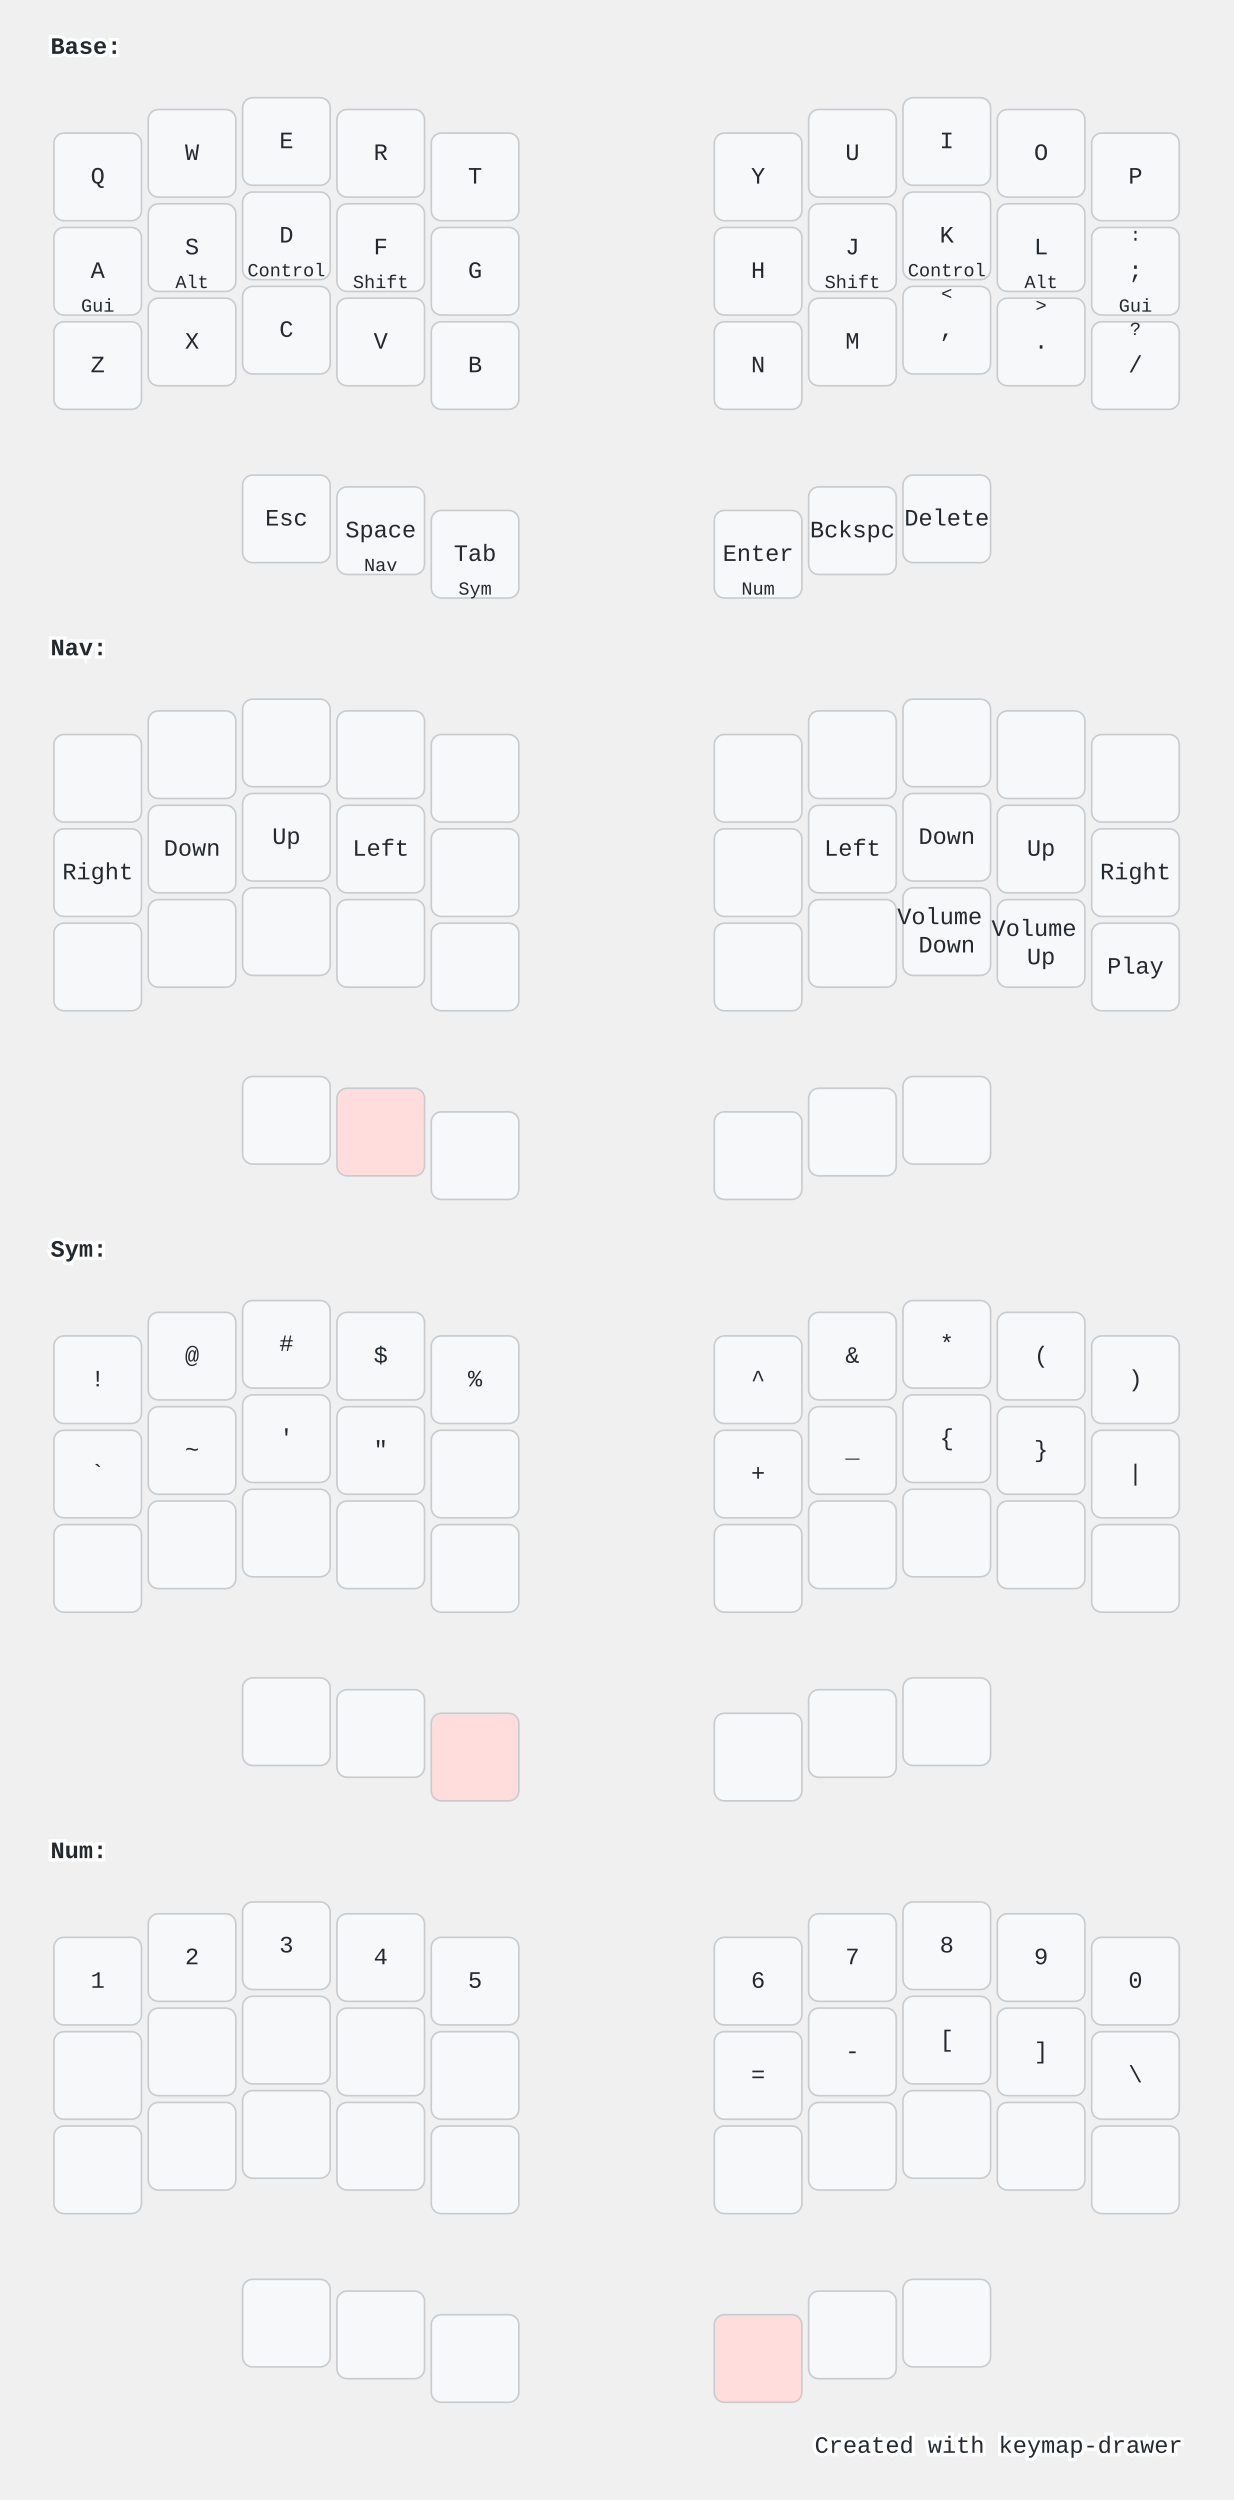
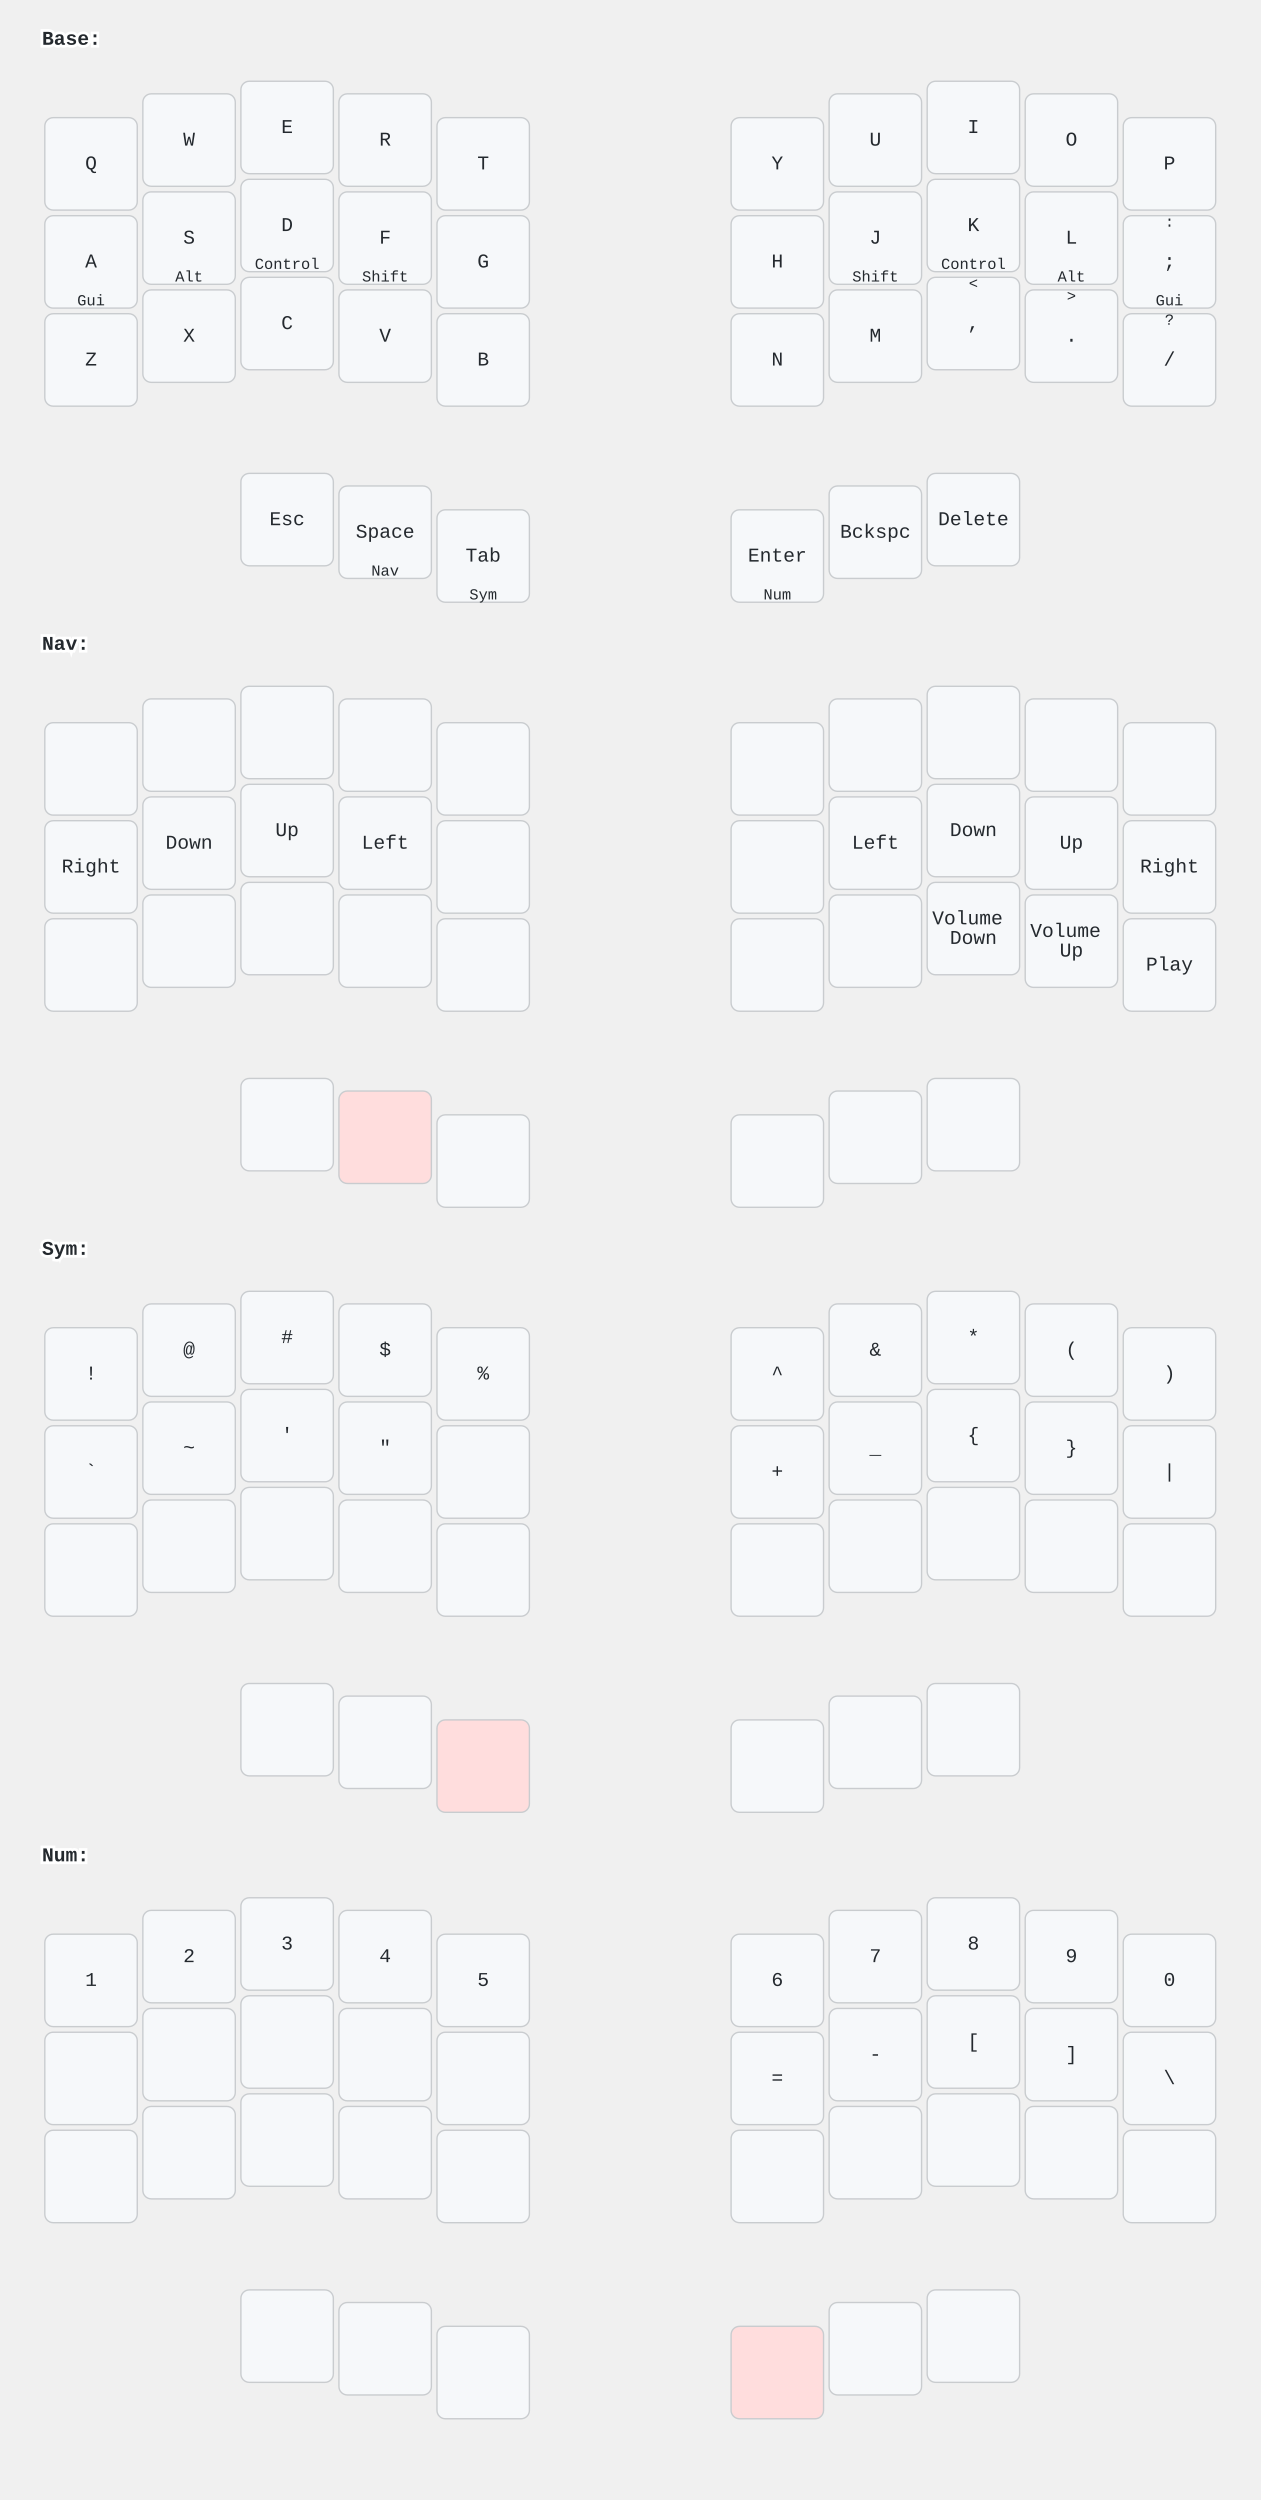
- <svg xmlns="http://www.w3.org/2000/svg" width="732" height="1484" viewBox="0 0 732 1484" class="keymap">
+ <svg xmlns="http://www.w3.org/2000/svg" width="900" height="1785" viewBox="0 0 900 1785" class="keymap">
  <style>/* inherit to force styles through use tags */
svg path {
    fill: inherit;
}

/* font and background color specifications */
svg.keymap {
    font-family: SFMono-Regular,Consolas,Liberation Mono,Menlo,monospace;
    font-size: 14px;
    font-kerning: normal;
    text-rendering: optimizeLegibility;
    fill: #24292e;
}

/* default key styling */
rect.key {
    fill: #f6f8fa;
}

rect.key, rect.combo {
    stroke: #c9cccf;
    stroke-width: 1;
}

/* default key side styling, only used is draw_key_sides is set */
rect.side {
    filter: brightness(90%);
}

/* color accent for combo boxes */
rect.combo, rect.combo-separate {
    fill: #cdf;
}

/* color accent for held keys */
rect.held, rect.combo.held {
    fill: #fdd;
}

/* color accent for ghost (optional) keys */
rect.ghost, rect.combo.ghost {
    stroke-dasharray: 4, 4;
    stroke-width: 2;
}

text {
    text-anchor: middle;
    dominant-baseline: middle;
}

/* styling for layer labels */
text.label {
    font-weight: bold;
    text-anchor: start;
    stroke: white;
    stroke-width: 4;
    paint-order: stroke;
}

/* styling for optional footer */
text.footer {
    text-anchor: end;
    dominant-baseline: auto;
    stroke: white;
    stroke-width: 4;
    paint-order: stroke;
}

/* styling for combo tap, and key hold/shifted label text */
text.combo, text.hold, text.shifted {
    font-size: 11px;
}

text.hold {
    text-anchor: middle;
    dominant-baseline: auto;
}

text.shifted {
    text-anchor: middle;
    dominant-baseline: hanging;
}

/* styling for hold/shifted label text in combo box */
text.combo.hold, text.combo.shifted {
    font-size: 8px;
}

/* lighter symbol for transparent keys */
text.trans {
    fill: #7b7e81;
}

/* styling for combo dendrons */
path.combo {
    stroke-width: 1;
    stroke: gray;
    fill: none;
}

/* Start Tabler Icons Cleanup */
/* cannot use height/width with glyphs */
.icon-tabler &gt; path {
    fill: inherit;
    stroke: inherit;
    stroke-width: 2;
}
/* hide tabler's default box */
.icon-tabler &gt; path[stroke="none"][fill="none"] {
    visibility: hidden;
}
/* End Tabler Icons Cleanup */

@media (prefers-color-scheme: dark) {
svg.keymap { fill: #d1d6db; }
rect.key { fill: #3f4750; }
rect.key, rect.combo { stroke: #60666c; }
rect.combo, rect.combo-separate { fill: #1f3d7a; }
rect.held, rect.combo.held { fill: #854747; }
text.label, text.footer { stroke: black; }
text.trans { fill: #7e8184; }
path.combo { stroke: #7f7f7f; }

}</style>
  <g transform="translate(30, 0)" class="layer-Base">
    <text x="0" y="28" class="label">Base:</text>
    <g transform="translate(0, 56)">
-       <g transform="translate(28, 49)" class="key keypos-0">
-         <rect rx="6" ry="6" x="-26" y="-26" width="52" height="52" class="key" />
+       <g transform="translate(35, 61)" class="key keypos-0">
+         <rect rx="6" ry="6" x="-33" y="-33" width="66" height="66" class="key" />
        <text x="0" y="0" class="key tap">Q</text>
      </g>
-       <g transform="translate(84, 35)" class="key keypos-1">
-         <rect rx="6" ry="6" x="-26" y="-26" width="52" height="52" class="key" />
+       <g transform="translate(105, 44)" class="key keypos-1">
+         <rect rx="6" ry="6" x="-33" y="-33" width="66" height="66" class="key" />
        <text x="0" y="0" class="key tap">W</text>
      </g>
-       <g transform="translate(140, 28)" class="key keypos-2">
-         <rect rx="6" ry="6" x="-26" y="-26" width="52" height="52" class="key" />
+       <g transform="translate(175, 35)" class="key keypos-2">
+         <rect rx="6" ry="6" x="-33" y="-33" width="66" height="66" class="key" />
        <text x="0" y="0" class="key tap">E</text>
      </g>
-       <g transform="translate(196, 35)" class="key keypos-3">
-         <rect rx="6" ry="6" x="-26" y="-26" width="52" height="52" class="key" />
+       <g transform="translate(245, 44)" class="key keypos-3">
+         <rect rx="6" ry="6" x="-33" y="-33" width="66" height="66" class="key" />
        <text x="0" y="0" class="key tap">R</text>
      </g>
-       <g transform="translate(252, 49)" class="key keypos-4">
-         <rect rx="6" ry="6" x="-26" y="-26" width="52" height="52" class="key" />
+       <g transform="translate(315, 61)" class="key keypos-4">
+         <rect rx="6" ry="6" x="-33" y="-33" width="66" height="66" class="key" />
        <text x="0" y="0" class="key tap">T</text>
      </g>
-       <g transform="translate(420, 49)" class="key keypos-5">
-         <rect rx="6" ry="6" x="-26" y="-26" width="52" height="52" class="key" />
+       <g transform="translate(525, 61)" class="key keypos-5">
+         <rect rx="6" ry="6" x="-33" y="-33" width="66" height="66" class="key" />
        <text x="0" y="0" class="key tap">Y</text>
      </g>
-       <g transform="translate(476, 35)" class="key keypos-6">
-         <rect rx="6" ry="6" x="-26" y="-26" width="52" height="52" class="key" />
+       <g transform="translate(595, 44)" class="key keypos-6">
+         <rect rx="6" ry="6" x="-33" y="-33" width="66" height="66" class="key" />
        <text x="0" y="0" class="key tap">U</text>
      </g>
-       <g transform="translate(532, 28)" class="key keypos-7">
-         <rect rx="6" ry="6" x="-26" y="-26" width="52" height="52" class="key" />
+       <g transform="translate(665, 35)" class="key keypos-7">
+         <rect rx="6" ry="6" x="-33" y="-33" width="66" height="66" class="key" />
        <text x="0" y="0" class="key tap">I</text>
      </g>
-       <g transform="translate(588, 35)" class="key keypos-8">
-         <rect rx="6" ry="6" x="-26" y="-26" width="52" height="52" class="key" />
+       <g transform="translate(735, 44)" class="key keypos-8">
+         <rect rx="6" ry="6" x="-33" y="-33" width="66" height="66" class="key" />
        <text x="0" y="0" class="key tap">O</text>
      </g>
-       <g transform="translate(644, 49)" class="key keypos-9">
-         <rect rx="6" ry="6" x="-26" y="-26" width="52" height="52" class="key" />
+       <g transform="translate(805, 61)" class="key keypos-9">
+         <rect rx="6" ry="6" x="-33" y="-33" width="66" height="66" class="key" />
        <text x="0" y="0" class="key tap">P</text>
      </g>
-       <g transform="translate(28, 105)" class="key keypos-10">
-         <rect rx="6" ry="6" x="-26" y="-26" width="52" height="52" class="key" />
+       <g transform="translate(35, 131)" class="key keypos-10">
+         <rect rx="6" ry="6" x="-33" y="-33" width="66" height="66" class="key" />
        <text x="0" y="0" class="key tap">A</text>
-         <text x="0" y="24" class="key hold">Gui</text>
-       </g>
-       <g transform="translate(84, 91)" class="key keypos-11">
-         <rect rx="6" ry="6" x="-26" y="-26" width="52" height="52" class="key" />
+         <text x="0" y="31" class="key hold">Gui</text>
+       </g>
+       <g transform="translate(105, 114)" class="key keypos-11">
+         <rect rx="6" ry="6" x="-33" y="-33" width="66" height="66" class="key" />
        <text x="0" y="0" class="key tap">S</text>
-         <text x="0" y="24" class="key hold">Alt</text>
-       </g>
-       <g transform="translate(140, 84)" class="key keypos-12">
-         <rect rx="6" ry="6" x="-26" y="-26" width="52" height="52" class="key" />
+         <text x="0" y="31" class="key hold">Alt</text>
+       </g>
+       <g transform="translate(175, 105)" class="key keypos-12">
+         <rect rx="6" ry="6" x="-33" y="-33" width="66" height="66" class="key" />
        <text x="0" y="0" class="key tap">D</text>
-         <text x="0" y="24" class="key hold">Control</text>
-       </g>
-       <g transform="translate(196, 91)" class="key keypos-13">
-         <rect rx="6" ry="6" x="-26" y="-26" width="52" height="52" class="key" />
+         <text x="0" y="31" class="key hold">Control</text>
+       </g>
+       <g transform="translate(245, 114)" class="key keypos-13">
+         <rect rx="6" ry="6" x="-33" y="-33" width="66" height="66" class="key" />
        <text x="0" y="0" class="key tap">F</text>
-         <text x="0" y="24" class="key hold">Shift</text>
-       </g>
-       <g transform="translate(252, 105)" class="key keypos-14">
-         <rect rx="6" ry="6" x="-26" y="-26" width="52" height="52" class="key" />
+         <text x="0" y="31" class="key hold">Shift</text>
+       </g>
+       <g transform="translate(315, 131)" class="key keypos-14">
+         <rect rx="6" ry="6" x="-33" y="-33" width="66" height="66" class="key" />
        <text x="0" y="0" class="key tap">G</text>
      </g>
-       <g transform="translate(420, 105)" class="key keypos-15">
-         <rect rx="6" ry="6" x="-26" y="-26" width="52" height="52" class="key" />
+       <g transform="translate(525, 131)" class="key keypos-15">
+         <rect rx="6" ry="6" x="-33" y="-33" width="66" height="66" class="key" />
        <text x="0" y="0" class="key tap">H</text>
      </g>
-       <g transform="translate(476, 91)" class="key keypos-16">
-         <rect rx="6" ry="6" x="-26" y="-26" width="52" height="52" class="key" />
+       <g transform="translate(595, 114)" class="key keypos-16">
+         <rect rx="6" ry="6" x="-33" y="-33" width="66" height="66" class="key" />
        <text x="0" y="0" class="key tap">J</text>
-         <text x="0" y="24" class="key hold">Shift</text>
-       </g>
-       <g transform="translate(532, 84)" class="key keypos-17">
-         <rect rx="6" ry="6" x="-26" y="-26" width="52" height="52" class="key" />
+         <text x="0" y="31" class="key hold">Shift</text>
+       </g>
+       <g transform="translate(665, 105)" class="key keypos-17">
+         <rect rx="6" ry="6" x="-33" y="-33" width="66" height="66" class="key" />
        <text x="0" y="0" class="key tap">K</text>
-         <text x="0" y="24" class="key hold">Control</text>
-       </g>
-       <g transform="translate(588, 91)" class="key keypos-18">
-         <rect rx="6" ry="6" x="-26" y="-26" width="52" height="52" class="key" />
+         <text x="0" y="31" class="key hold">Control</text>
+       </g>
+       <g transform="translate(735, 114)" class="key keypos-18">
+         <rect rx="6" ry="6" x="-33" y="-33" width="66" height="66" class="key" />
        <text x="0" y="0" class="key tap">L</text>
-         <text x="0" y="24" class="key hold">Alt</text>
-       </g>
-       <g transform="translate(644, 105)" class="key keypos-19">
-         <rect rx="6" ry="6" x="-26" y="-26" width="52" height="52" class="key" />
+         <text x="0" y="31" class="key hold">Alt</text>
+       </g>
+       <g transform="translate(805, 131)" class="key keypos-19">
+         <rect rx="6" ry="6" x="-33" y="-33" width="66" height="66" class="key" />
        <text x="0" y="0" class="key tap">;</text>
-         <text x="0" y="24" class="key hold">Gui</text>
-         <text x="0" y="-24" class="key shifted">:</text>
-       </g>
-       <g transform="translate(28, 161)" class="key keypos-20">
-         <rect rx="6" ry="6" x="-26" y="-26" width="52" height="52" class="key" />
+         <text x="0" y="31" class="key hold">Gui</text>
+         <text x="0" y="-31" class="key shifted">:</text>
+       </g>
+       <g transform="translate(35, 201)" class="key keypos-20">
+         <rect rx="6" ry="6" x="-33" y="-33" width="66" height="66" class="key" />
        <text x="0" y="0" class="key tap">Z</text>
      </g>
-       <g transform="translate(84, 147)" class="key keypos-21">
-         <rect rx="6" ry="6" x="-26" y="-26" width="52" height="52" class="key" />
+       <g transform="translate(105, 184)" class="key keypos-21">
+         <rect rx="6" ry="6" x="-33" y="-33" width="66" height="66" class="key" />
        <text x="0" y="0" class="key tap">X</text>
      </g>
-       <g transform="translate(140, 140)" class="key keypos-22">
-         <rect rx="6" ry="6" x="-26" y="-26" width="52" height="52" class="key" />
+       <g transform="translate(175, 175)" class="key keypos-22">
+         <rect rx="6" ry="6" x="-33" y="-33" width="66" height="66" class="key" />
        <text x="0" y="0" class="key tap">C</text>
      </g>
-       <g transform="translate(196, 147)" class="key keypos-23">
-         <rect rx="6" ry="6" x="-26" y="-26" width="52" height="52" class="key" />
+       <g transform="translate(245, 184)" class="key keypos-23">
+         <rect rx="6" ry="6" x="-33" y="-33" width="66" height="66" class="key" />
        <text x="0" y="0" class="key tap">V</text>
      </g>
-       <g transform="translate(252, 161)" class="key keypos-24">
-         <rect rx="6" ry="6" x="-26" y="-26" width="52" height="52" class="key" />
+       <g transform="translate(315, 201)" class="key keypos-24">
+         <rect rx="6" ry="6" x="-33" y="-33" width="66" height="66" class="key" />
        <text x="0" y="0" class="key tap">B</text>
      </g>
-       <g transform="translate(420, 161)" class="key keypos-25">
-         <rect rx="6" ry="6" x="-26" y="-26" width="52" height="52" class="key" />
+       <g transform="translate(525, 201)" class="key keypos-25">
+         <rect rx="6" ry="6" x="-33" y="-33" width="66" height="66" class="key" />
        <text x="0" y="0" class="key tap">N</text>
      </g>
-       <g transform="translate(476, 147)" class="key keypos-26">
-         <rect rx="6" ry="6" x="-26" y="-26" width="52" height="52" class="key" />
+       <g transform="translate(595, 184)" class="key keypos-26">
+         <rect rx="6" ry="6" x="-33" y="-33" width="66" height="66" class="key" />
        <text x="0" y="0" class="key tap">M</text>
      </g>
-       <g transform="translate(532, 140)" class="key keypos-27">
-         <rect rx="6" ry="6" x="-26" y="-26" width="52" height="52" class="key" />
+       <g transform="translate(665, 175)" class="key keypos-27">
+         <rect rx="6" ry="6" x="-33" y="-33" width="66" height="66" class="key" />
        <text x="0" y="0" class="key tap">,</text>
-         <text x="0" y="-24" class="key shifted">&lt;</text>
-       </g>
-       <g transform="translate(588, 147)" class="key keypos-28">
-         <rect rx="6" ry="6" x="-26" y="-26" width="52" height="52" class="key" />
+         <text x="0" y="-31" class="key shifted">&lt;</text>
+       </g>
+       <g transform="translate(735, 184)" class="key keypos-28">
+         <rect rx="6" ry="6" x="-33" y="-33" width="66" height="66" class="key" />
        <text x="0" y="0" class="key tap">.</text>
-         <text x="0" y="-24" class="key shifted">&gt;</text>
-       </g>
-       <g transform="translate(644, 161)" class="key keypos-29">
-         <rect rx="6" ry="6" x="-26" y="-26" width="52" height="52" class="key" />
+         <text x="0" y="-31" class="key shifted">&gt;</text>
+       </g>
+       <g transform="translate(805, 201)" class="key keypos-29">
+         <rect rx="6" ry="6" x="-33" y="-33" width="66" height="66" class="key" />
        <text x="0" y="0" class="key tap">/</text>
-         <text x="0" y="-24" class="key shifted">?</text>
-       </g>
-       <g transform="translate(140, 252)" class="key keypos-30">
-         <rect rx="6" ry="6" x="-26" y="-26" width="52" height="52" class="key" />
+         <text x="0" y="-31" class="key shifted">?</text>
+       </g>
+       <g transform="translate(175, 315)" class="key keypos-30">
+         <rect rx="6" ry="6" x="-33" y="-33" width="66" height="66" class="key" />
        <text x="0" y="0" class="key tap">Esc</text>
      </g>
-       <g transform="translate(196, 259)" class="key keypos-31">
-         <rect rx="6" ry="6" x="-26" y="-26" width="52" height="52" class="key" />
+       <g transform="translate(245, 324)" class="key keypos-31">
+         <rect rx="6" ry="6" x="-33" y="-33" width="66" height="66" class="key" />
        <text x="0" y="0" class="key tap">Space</text>
-         <text x="0" y="24" class="key hold">Nav</text>
-       </g>
-       <g transform="translate(252, 273)" class="key keypos-32">
-         <rect rx="6" ry="6" x="-26" y="-26" width="52" height="52" class="key" />
+         <text x="0" y="31" class="key hold">Nav</text>
+       </g>
+       <g transform="translate(315, 341)" class="key keypos-32">
+         <rect rx="6" ry="6" x="-33" y="-33" width="66" height="66" class="key" />
        <text x="0" y="0" class="key tap">Tab</text>
-         <text x="0" y="24" class="key hold">Sym</text>
-       </g>
-       <g transform="translate(420, 273)" class="key keypos-33">
-         <rect rx="6" ry="6" x="-26" y="-26" width="52" height="52" class="key" />
+         <text x="0" y="31" class="key hold">Sym</text>
+       </g>
+       <g transform="translate(525, 341)" class="key keypos-33">
+         <rect rx="6" ry="6" x="-33" y="-33" width="66" height="66" class="key" />
        <text x="0" y="0" class="key tap">Enter</text>
-         <text x="0" y="24" class="key hold">Num</text>
-       </g>
-       <g transform="translate(476, 259)" class="key keypos-34">
-         <rect rx="6" ry="6" x="-26" y="-26" width="52" height="52" class="key" />
+         <text x="0" y="31" class="key hold">Num</text>
+       </g>
+       <g transform="translate(595, 324)" class="key keypos-34">
+         <rect rx="6" ry="6" x="-33" y="-33" width="66" height="66" class="key" />
        <text x="0" y="0" class="key tap">Bckspc</text>
      </g>
-       <g transform="translate(532, 252)" class="key keypos-35">
-         <rect rx="6" ry="6" x="-26" y="-26" width="52" height="52" class="key" />
+       <g transform="translate(665, 315)" class="key keypos-35">
+         <rect rx="6" ry="6" x="-33" y="-33" width="66" height="66" class="key" />
        <text x="0" y="0" class="key tap">Delete</text>
      </g>
    </g>
  </g>
-   <g transform="translate(30, 357)" class="layer-Nav">
+   <g transform="translate(30, 432)" class="layer-Nav">
    <text x="0" y="28" class="label">Nav:</text>
    <g transform="translate(0, 56)">
-       <g transform="translate(28, 49)" class="key keypos-0">
-         <rect rx="6" ry="6" x="-26" y="-26" width="52" height="52" class="key" />
-       </g>
-       <g transform="translate(84, 35)" class="key keypos-1">
-         <rect rx="6" ry="6" x="-26" y="-26" width="52" height="52" class="key" />
-       </g>
-       <g transform="translate(140, 28)" class="key keypos-2">
-         <rect rx="6" ry="6" x="-26" y="-26" width="52" height="52" class="key" />
-       </g>
-       <g transform="translate(196, 35)" class="key keypos-3">
-         <rect rx="6" ry="6" x="-26" y="-26" width="52" height="52" class="key" />
-       </g>
-       <g transform="translate(252, 49)" class="key keypos-4">
-         <rect rx="6" ry="6" x="-26" y="-26" width="52" height="52" class="key" />
-       </g>
-       <g transform="translate(420, 49)" class="key keypos-5">
-         <rect rx="6" ry="6" x="-26" y="-26" width="52" height="52" class="key" />
-       </g>
-       <g transform="translate(476, 35)" class="key keypos-6">
-         <rect rx="6" ry="6" x="-26" y="-26" width="52" height="52" class="key" />
-       </g>
-       <g transform="translate(532, 28)" class="key keypos-7">
-         <rect rx="6" ry="6" x="-26" y="-26" width="52" height="52" class="key" />
-       </g>
-       <g transform="translate(588, 35)" class="key keypos-8">
-         <rect rx="6" ry="6" x="-26" y="-26" width="52" height="52" class="key" />
-       </g>
-       <g transform="translate(644, 49)" class="key keypos-9">
-         <rect rx="6" ry="6" x="-26" y="-26" width="52" height="52" class="key" />
-       </g>
-       <g transform="translate(28, 105)" class="key keypos-10">
-         <rect rx="6" ry="6" x="-26" y="-26" width="52" height="52" class="key" />
+       <g transform="translate(35, 61)" class="key keypos-0">
+         <rect rx="6" ry="6" x="-33" y="-33" width="66" height="66" class="key" />
+       </g>
+       <g transform="translate(105, 44)" class="key keypos-1">
+         <rect rx="6" ry="6" x="-33" y="-33" width="66" height="66" class="key" />
+       </g>
+       <g transform="translate(175, 35)" class="key keypos-2">
+         <rect rx="6" ry="6" x="-33" y="-33" width="66" height="66" class="key" />
+       </g>
+       <g transform="translate(245, 44)" class="key keypos-3">
+         <rect rx="6" ry="6" x="-33" y="-33" width="66" height="66" class="key" />
+       </g>
+       <g transform="translate(315, 61)" class="key keypos-4">
+         <rect rx="6" ry="6" x="-33" y="-33" width="66" height="66" class="key" />
+       </g>
+       <g transform="translate(525, 61)" class="key keypos-5">
+         <rect rx="6" ry="6" x="-33" y="-33" width="66" height="66" class="key" />
+       </g>
+       <g transform="translate(595, 44)" class="key keypos-6">
+         <rect rx="6" ry="6" x="-33" y="-33" width="66" height="66" class="key" />
+       </g>
+       <g transform="translate(665, 35)" class="key keypos-7">
+         <rect rx="6" ry="6" x="-33" y="-33" width="66" height="66" class="key" />
+       </g>
+       <g transform="translate(735, 44)" class="key keypos-8">
+         <rect rx="6" ry="6" x="-33" y="-33" width="66" height="66" class="key" />
+       </g>
+       <g transform="translate(805, 61)" class="key keypos-9">
+         <rect rx="6" ry="6" x="-33" y="-33" width="66" height="66" class="key" />
+       </g>
+       <g transform="translate(35, 131)" class="key keypos-10">
+         <rect rx="6" ry="6" x="-33" y="-33" width="66" height="66" class="key" />
        <text x="0" y="0" class="key tap">Right</text>
      </g>
-       <g transform="translate(84, 91)" class="key keypos-11">
-         <rect rx="6" ry="6" x="-26" y="-26" width="52" height="52" class="key" />
+       <g transform="translate(105, 114)" class="key keypos-11">
+         <rect rx="6" ry="6" x="-33" y="-33" width="66" height="66" class="key" />
        <text x="0" y="0" class="key tap">Down</text>
      </g>
-       <g transform="translate(140, 84)" class="key keypos-12">
-         <rect rx="6" ry="6" x="-26" y="-26" width="52" height="52" class="key" />
+       <g transform="translate(175, 105)" class="key keypos-12">
+         <rect rx="6" ry="6" x="-33" y="-33" width="66" height="66" class="key" />
        <text x="0" y="0" class="key tap">Up</text>
      </g>
-       <g transform="translate(196, 91)" class="key keypos-13">
-         <rect rx="6" ry="6" x="-26" y="-26" width="52" height="52" class="key" />
+       <g transform="translate(245, 114)" class="key keypos-13">
+         <rect rx="6" ry="6" x="-33" y="-33" width="66" height="66" class="key" />
        <text x="0" y="0" class="key tap">Left</text>
      </g>
-       <g transform="translate(252, 105)" class="key keypos-14">
-         <rect rx="6" ry="6" x="-26" y="-26" width="52" height="52" class="key" />
-       </g>
-       <g transform="translate(420, 105)" class="key keypos-15">
-         <rect rx="6" ry="6" x="-26" y="-26" width="52" height="52" class="key" />
-       </g>
-       <g transform="translate(476, 91)" class="key keypos-16">
-         <rect rx="6" ry="6" x="-26" y="-26" width="52" height="52" class="key" />
+       <g transform="translate(315, 131)" class="key keypos-14">
+         <rect rx="6" ry="6" x="-33" y="-33" width="66" height="66" class="key" />
+       </g>
+       <g transform="translate(525, 131)" class="key keypos-15">
+         <rect rx="6" ry="6" x="-33" y="-33" width="66" height="66" class="key" />
+       </g>
+       <g transform="translate(595, 114)" class="key keypos-16">
+         <rect rx="6" ry="6" x="-33" y="-33" width="66" height="66" class="key" />
        <text x="0" y="0" class="key tap">Left</text>
      </g>
-       <g transform="translate(532, 84)" class="key keypos-17">
-         <rect rx="6" ry="6" x="-26" y="-26" width="52" height="52" class="key" />
+       <g transform="translate(665, 105)" class="key keypos-17">
+         <rect rx="6" ry="6" x="-33" y="-33" width="66" height="66" class="key" />
        <text x="0" y="0" class="key tap">Down</text>
      </g>
-       <g transform="translate(588, 91)" class="key keypos-18">
-         <rect rx="6" ry="6" x="-26" y="-26" width="52" height="52" class="key" />
+       <g transform="translate(735, 114)" class="key keypos-18">
+         <rect rx="6" ry="6" x="-33" y="-33" width="66" height="66" class="key" />
        <text x="0" y="0" class="key tap">Up</text>
      </g>
-       <g transform="translate(644, 105)" class="key keypos-19">
-         <rect rx="6" ry="6" x="-26" y="-26" width="52" height="52" class="key" />
+       <g transform="translate(805, 131)" class="key keypos-19">
+         <rect rx="6" ry="6" x="-33" y="-33" width="66" height="66" class="key" />
        <text x="0" y="0" class="key tap">Right</text>
      </g>
-       <g transform="translate(28, 161)" class="key keypos-20">
-         <rect rx="6" ry="6" x="-26" y="-26" width="52" height="52" class="key" />
-       </g>
-       <g transform="translate(84, 147)" class="key keypos-21">
-         <rect rx="6" ry="6" x="-26" y="-26" width="52" height="52" class="key" />
-       </g>
-       <g transform="translate(140, 140)" class="key keypos-22">
-         <rect rx="6" ry="6" x="-26" y="-26" width="52" height="52" class="key" />
-       </g>
-       <g transform="translate(196, 147)" class="key keypos-23">
-         <rect rx="6" ry="6" x="-26" y="-26" width="52" height="52" class="key" />
-       </g>
-       <g transform="translate(252, 161)" class="key keypos-24">
-         <rect rx="6" ry="6" x="-26" y="-26" width="52" height="52" class="key" />
-       </g>
-       <g transform="translate(420, 161)" class="key keypos-25">
-         <rect rx="6" ry="6" x="-26" y="-26" width="52" height="52" class="key" />
-       </g>
-       <g transform="translate(476, 147)" class="key keypos-26">
-         <rect rx="6" ry="6" x="-26" y="-26" width="52" height="52" class="key" />
-       </g>
-       <g transform="translate(532, 140)" class="key keypos-27">
-         <rect rx="6" ry="6" x="-26" y="-26" width="52" height="52" class="key" />
+       <g transform="translate(35, 201)" class="key keypos-20">
+         <rect rx="6" ry="6" x="-33" y="-33" width="66" height="66" class="key" />
+       </g>
+       <g transform="translate(105, 184)" class="key keypos-21">
+         <rect rx="6" ry="6" x="-33" y="-33" width="66" height="66" class="key" />
+       </g>
+       <g transform="translate(175, 175)" class="key keypos-22">
+         <rect rx="6" ry="6" x="-33" y="-33" width="66" height="66" class="key" />
+       </g>
+       <g transform="translate(245, 184)" class="key keypos-23">
+         <rect rx="6" ry="6" x="-33" y="-33" width="66" height="66" class="key" />
+       </g>
+       <g transform="translate(315, 201)" class="key keypos-24">
+         <rect rx="6" ry="6" x="-33" y="-33" width="66" height="66" class="key" />
+       </g>
+       <g transform="translate(525, 201)" class="key keypos-25">
+         <rect rx="6" ry="6" x="-33" y="-33" width="66" height="66" class="key" />
+       </g>
+       <g transform="translate(595, 184)" class="key keypos-26">
+         <rect rx="6" ry="6" x="-33" y="-33" width="66" height="66" class="key" />
+       </g>
+       <g transform="translate(665, 175)" class="key keypos-27">
+         <rect rx="6" ry="6" x="-33" y="-33" width="66" height="66" class="key" />
        <text x="0" y="0" class="key tap">
-           <tspan x="0" dy="-0.6em">Volume</tspan>
-           <tspan x="0" dy="1.2em">Down</tspan>
+           <tspan x="0" dy="-0.5em">Volume</tspan>
+           <tspan x="0" dy="1.0em">Down</tspan>
        </text>
      </g>
-       <g transform="translate(588, 147)" class="key keypos-28">
-         <rect rx="6" ry="6" x="-26" y="-26" width="52" height="52" class="key" />
+       <g transform="translate(735, 184)" class="key keypos-28">
+         <rect rx="6" ry="6" x="-33" y="-33" width="66" height="66" class="key" />
        <text x="0" y="0" class="key tap">
-           <tspan x="0" dy="-0.6em">Volume</tspan>
-           <tspan x="0" dy="1.2em">Up</tspan>
+           <tspan x="0" dy="-0.5em">Volume</tspan>
+           <tspan x="0" dy="1.0em">Up</tspan>
        </text>
      </g>
-       <g transform="translate(644, 161)" class="key keypos-29">
-         <rect rx="6" ry="6" x="-26" y="-26" width="52" height="52" class="key" />
+       <g transform="translate(805, 201)" class="key keypos-29">
+         <rect rx="6" ry="6" x="-33" y="-33" width="66" height="66" class="key" />
        <text x="0" y="0" class="key tap">Play</text>
      </g>
-       <g transform="translate(140, 252)" class="key keypos-30">
-         <rect rx="6" ry="6" x="-26" y="-26" width="52" height="52" class="key" />
-       </g>
-       <g transform="translate(196, 259)" class="key held keypos-31">
-         <rect rx="6" ry="6" x="-26" y="-26" width="52" height="52" class="key held" />
-       </g>
-       <g transform="translate(252, 273)" class="key keypos-32">
-         <rect rx="6" ry="6" x="-26" y="-26" width="52" height="52" class="key" />
-       </g>
-       <g transform="translate(420, 273)" class="key keypos-33">
-         <rect rx="6" ry="6" x="-26" y="-26" width="52" height="52" class="key" />
-       </g>
-       <g transform="translate(476, 259)" class="key keypos-34">
-         <rect rx="6" ry="6" x="-26" y="-26" width="52" height="52" class="key" />
-       </g>
-       <g transform="translate(532, 252)" class="key keypos-35">
-         <rect rx="6" ry="6" x="-26" y="-26" width="52" height="52" class="key" />
+       <g transform="translate(175, 315)" class="key keypos-30">
+         <rect rx="6" ry="6" x="-33" y="-33" width="66" height="66" class="key" />
+       </g>
+       <g transform="translate(245, 324)" class="key held keypos-31">
+         <rect rx="6" ry="6" x="-33" y="-33" width="66" height="66" class="key held" />
+       </g>
+       <g transform="translate(315, 341)" class="key keypos-32">
+         <rect rx="6" ry="6" x="-33" y="-33" width="66" height="66" class="key" />
+       </g>
+       <g transform="translate(525, 341)" class="key keypos-33">
+         <rect rx="6" ry="6" x="-33" y="-33" width="66" height="66" class="key" />
+       </g>
+       <g transform="translate(595, 324)" class="key keypos-34">
+         <rect rx="6" ry="6" x="-33" y="-33" width="66" height="66" class="key" />
+       </g>
+       <g transform="translate(665, 315)" class="key keypos-35">
+         <rect rx="6" ry="6" x="-33" y="-33" width="66" height="66" class="key" />
      </g>
    </g>
  </g>
-   <g transform="translate(30, 714)" class="layer-Sym">
+   <g transform="translate(30, 864)" class="layer-Sym">
    <text x="0" y="28" class="label">Sym:</text>
    <g transform="translate(0, 56)">
-       <g transform="translate(28, 49)" class="key keypos-0">
-         <rect rx="6" ry="6" x="-26" y="-26" width="52" height="52" class="key" />
+       <g transform="translate(35, 61)" class="key keypos-0">
+         <rect rx="6" ry="6" x="-33" y="-33" width="66" height="66" class="key" />
        <text x="0" y="0" class="key tap">!</text>
      </g>
-       <g transform="translate(84, 35)" class="key keypos-1">
-         <rect rx="6" ry="6" x="-26" y="-26" width="52" height="52" class="key" />
+       <g transform="translate(105, 44)" class="key keypos-1">
+         <rect rx="6" ry="6" x="-33" y="-33" width="66" height="66" class="key" />
        <text x="0" y="0" class="key tap">@</text>
      </g>
-       <g transform="translate(140, 28)" class="key keypos-2">
-         <rect rx="6" ry="6" x="-26" y="-26" width="52" height="52" class="key" />
+       <g transform="translate(175, 35)" class="key keypos-2">
+         <rect rx="6" ry="6" x="-33" y="-33" width="66" height="66" class="key" />
        <text x="0" y="0" class="key tap">#</text>
      </g>
-       <g transform="translate(196, 35)" class="key keypos-3">
-         <rect rx="6" ry="6" x="-26" y="-26" width="52" height="52" class="key" />
+       <g transform="translate(245, 44)" class="key keypos-3">
+         <rect rx="6" ry="6" x="-33" y="-33" width="66" height="66" class="key" />
        <text x="0" y="0" class="key tap">$</text>
      </g>
-       <g transform="translate(252, 49)" class="key keypos-4">
-         <rect rx="6" ry="6" x="-26" y="-26" width="52" height="52" class="key" />
+       <g transform="translate(315, 61)" class="key keypos-4">
+         <rect rx="6" ry="6" x="-33" y="-33" width="66" height="66" class="key" />
        <text x="0" y="0" class="key tap">%</text>
      </g>
-       <g transform="translate(420, 49)" class="key keypos-5">
-         <rect rx="6" ry="6" x="-26" y="-26" width="52" height="52" class="key" />
+       <g transform="translate(525, 61)" class="key keypos-5">
+         <rect rx="6" ry="6" x="-33" y="-33" width="66" height="66" class="key" />
        <text x="0" y="0" class="key tap">^</text>
      </g>
-       <g transform="translate(476, 35)" class="key keypos-6">
-         <rect rx="6" ry="6" x="-26" y="-26" width="52" height="52" class="key" />
+       <g transform="translate(595, 44)" class="key keypos-6">
+         <rect rx="6" ry="6" x="-33" y="-33" width="66" height="66" class="key" />
        <text x="0" y="0" class="key tap">&amp;</text>
      </g>
-       <g transform="translate(532, 28)" class="key keypos-7">
-         <rect rx="6" ry="6" x="-26" y="-26" width="52" height="52" class="key" />
+       <g transform="translate(665, 35)" class="key keypos-7">
+         <rect rx="6" ry="6" x="-33" y="-33" width="66" height="66" class="key" />
        <text x="0" y="0" class="key tap">*</text>
      </g>
-       <g transform="translate(588, 35)" class="key keypos-8">
-         <rect rx="6" ry="6" x="-26" y="-26" width="52" height="52" class="key" />
+       <g transform="translate(735, 44)" class="key keypos-8">
+         <rect rx="6" ry="6" x="-33" y="-33" width="66" height="66" class="key" />
        <text x="0" y="0" class="key tap">(</text>
      </g>
-       <g transform="translate(644, 49)" class="key keypos-9">
-         <rect rx="6" ry="6" x="-26" y="-26" width="52" height="52" class="key" />
+       <g transform="translate(805, 61)" class="key keypos-9">
+         <rect rx="6" ry="6" x="-33" y="-33" width="66" height="66" class="key" />
        <text x="0" y="0" class="key tap">)</text>
      </g>
-       <g transform="translate(28, 105)" class="key keypos-10">
-         <rect rx="6" ry="6" x="-26" y="-26" width="52" height="52" class="key" />
+       <g transform="translate(35, 131)" class="key keypos-10">
+         <rect rx="6" ry="6" x="-33" y="-33" width="66" height="66" class="key" />
        <text x="0" y="0" class="key tap">`</text>
      </g>
-       <g transform="translate(84, 91)" class="key keypos-11">
-         <rect rx="6" ry="6" x="-26" y="-26" width="52" height="52" class="key" />
+       <g transform="translate(105, 114)" class="key keypos-11">
+         <rect rx="6" ry="6" x="-33" y="-33" width="66" height="66" class="key" />
        <text x="0" y="0" class="key tap">~</text>
      </g>
-       <g transform="translate(140, 84)" class="key keypos-12">
-         <rect rx="6" ry="6" x="-26" y="-26" width="52" height="52" class="key" />
+       <g transform="translate(175, 105)" class="key keypos-12">
+         <rect rx="6" ry="6" x="-33" y="-33" width="66" height="66" class="key" />
        <text x="0" y="0" class="key tap">'</text>
      </g>
-       <g transform="translate(196, 91)" class="key keypos-13">
-         <rect rx="6" ry="6" x="-26" y="-26" width="52" height="52" class="key" />
+       <g transform="translate(245, 114)" class="key keypos-13">
+         <rect rx="6" ry="6" x="-33" y="-33" width="66" height="66" class="key" />
        <text x="0" y="0" class="key tap">"</text>
      </g>
-       <g transform="translate(252, 105)" class="key keypos-14">
-         <rect rx="6" ry="6" x="-26" y="-26" width="52" height="52" class="key" />
-       </g>
-       <g transform="translate(420, 105)" class="key keypos-15">
-         <rect rx="6" ry="6" x="-26" y="-26" width="52" height="52" class="key" />
+       <g transform="translate(315, 131)" class="key keypos-14">
+         <rect rx="6" ry="6" x="-33" y="-33" width="66" height="66" class="key" />
+       </g>
+       <g transform="translate(525, 131)" class="key keypos-15">
+         <rect rx="6" ry="6" x="-33" y="-33" width="66" height="66" class="key" />
        <text x="0" y="0" class="key tap">+</text>
      </g>
-       <g transform="translate(476, 91)" class="key keypos-16">
-         <rect rx="6" ry="6" x="-26" y="-26" width="52" height="52" class="key" />
+       <g transform="translate(595, 114)" class="key keypos-16">
+         <rect rx="6" ry="6" x="-33" y="-33" width="66" height="66" class="key" />
        <text x="0" y="0" class="key tap">_</text>
      </g>
-       <g transform="translate(532, 84)" class="key keypos-17">
-         <rect rx="6" ry="6" x="-26" y="-26" width="52" height="52" class="key" />
+       <g transform="translate(665, 105)" class="key keypos-17">
+         <rect rx="6" ry="6" x="-33" y="-33" width="66" height="66" class="key" />
        <text x="0" y="0" class="key tap">{</text>
      </g>
-       <g transform="translate(588, 91)" class="key keypos-18">
-         <rect rx="6" ry="6" x="-26" y="-26" width="52" height="52" class="key" />
+       <g transform="translate(735, 114)" class="key keypos-18">
+         <rect rx="6" ry="6" x="-33" y="-33" width="66" height="66" class="key" />
        <text x="0" y="0" class="key tap">}</text>
      </g>
-       <g transform="translate(644, 105)" class="key keypos-19">
-         <rect rx="6" ry="6" x="-26" y="-26" width="52" height="52" class="key" />
+       <g transform="translate(805, 131)" class="key keypos-19">
+         <rect rx="6" ry="6" x="-33" y="-33" width="66" height="66" class="key" />
        <text x="0" y="0" class="key tap">|</text>
      </g>
-       <g transform="translate(28, 161)" class="key keypos-20">
-         <rect rx="6" ry="6" x="-26" y="-26" width="52" height="52" class="key" />
-       </g>
-       <g transform="translate(84, 147)" class="key keypos-21">
-         <rect rx="6" ry="6" x="-26" y="-26" width="52" height="52" class="key" />
-       </g>
-       <g transform="translate(140, 140)" class="key keypos-22">
-         <rect rx="6" ry="6" x="-26" y="-26" width="52" height="52" class="key" />
-       </g>
-       <g transform="translate(196, 147)" class="key keypos-23">
-         <rect rx="6" ry="6" x="-26" y="-26" width="52" height="52" class="key" />
-       </g>
-       <g transform="translate(252, 161)" class="key keypos-24">
-         <rect rx="6" ry="6" x="-26" y="-26" width="52" height="52" class="key" />
-       </g>
-       <g transform="translate(420, 161)" class="key keypos-25">
-         <rect rx="6" ry="6" x="-26" y="-26" width="52" height="52" class="key" />
-       </g>
-       <g transform="translate(476, 147)" class="key keypos-26">
-         <rect rx="6" ry="6" x="-26" y="-26" width="52" height="52" class="key" />
-       </g>
-       <g transform="translate(532, 140)" class="key keypos-27">
-         <rect rx="6" ry="6" x="-26" y="-26" width="52" height="52" class="key" />
-       </g>
-       <g transform="translate(588, 147)" class="key keypos-28">
-         <rect rx="6" ry="6" x="-26" y="-26" width="52" height="52" class="key" />
-       </g>
-       <g transform="translate(644, 161)" class="key keypos-29">
-         <rect rx="6" ry="6" x="-26" y="-26" width="52" height="52" class="key" />
-       </g>
-       <g transform="translate(140, 252)" class="key keypos-30">
-         <rect rx="6" ry="6" x="-26" y="-26" width="52" height="52" class="key" />
-       </g>
-       <g transform="translate(196, 259)" class="key keypos-31">
-         <rect rx="6" ry="6" x="-26" y="-26" width="52" height="52" class="key" />
-       </g>
-       <g transform="translate(252, 273)" class="key held keypos-32">
-         <rect rx="6" ry="6" x="-26" y="-26" width="52" height="52" class="key held" />
-       </g>
-       <g transform="translate(420, 273)" class="key keypos-33">
-         <rect rx="6" ry="6" x="-26" y="-26" width="52" height="52" class="key" />
-       </g>
-       <g transform="translate(476, 259)" class="key keypos-34">
-         <rect rx="6" ry="6" x="-26" y="-26" width="52" height="52" class="key" />
-       </g>
-       <g transform="translate(532, 252)" class="key keypos-35">
-         <rect rx="6" ry="6" x="-26" y="-26" width="52" height="52" class="key" />
+       <g transform="translate(35, 201)" class="key keypos-20">
+         <rect rx="6" ry="6" x="-33" y="-33" width="66" height="66" class="key" />
+       </g>
+       <g transform="translate(105, 184)" class="key keypos-21">
+         <rect rx="6" ry="6" x="-33" y="-33" width="66" height="66" class="key" />
+       </g>
+       <g transform="translate(175, 175)" class="key keypos-22">
+         <rect rx="6" ry="6" x="-33" y="-33" width="66" height="66" class="key" />
+       </g>
+       <g transform="translate(245, 184)" class="key keypos-23">
+         <rect rx="6" ry="6" x="-33" y="-33" width="66" height="66" class="key" />
+       </g>
+       <g transform="translate(315, 201)" class="key keypos-24">
+         <rect rx="6" ry="6" x="-33" y="-33" width="66" height="66" class="key" />
+       </g>
+       <g transform="translate(525, 201)" class="key keypos-25">
+         <rect rx="6" ry="6" x="-33" y="-33" width="66" height="66" class="key" />
+       </g>
+       <g transform="translate(595, 184)" class="key keypos-26">
+         <rect rx="6" ry="6" x="-33" y="-33" width="66" height="66" class="key" />
+       </g>
+       <g transform="translate(665, 175)" class="key keypos-27">
+         <rect rx="6" ry="6" x="-33" y="-33" width="66" height="66" class="key" />
+       </g>
+       <g transform="translate(735, 184)" class="key keypos-28">
+         <rect rx="6" ry="6" x="-33" y="-33" width="66" height="66" class="key" />
+       </g>
+       <g transform="translate(805, 201)" class="key keypos-29">
+         <rect rx="6" ry="6" x="-33" y="-33" width="66" height="66" class="key" />
+       </g>
+       <g transform="translate(175, 315)" class="key keypos-30">
+         <rect rx="6" ry="6" x="-33" y="-33" width="66" height="66" class="key" />
+       </g>
+       <g transform="translate(245, 324)" class="key keypos-31">
+         <rect rx="6" ry="6" x="-33" y="-33" width="66" height="66" class="key" />
+       </g>
+       <g transform="translate(315, 341)" class="key held keypos-32">
+         <rect rx="6" ry="6" x="-33" y="-33" width="66" height="66" class="key held" />
+       </g>
+       <g transform="translate(525, 341)" class="key keypos-33">
+         <rect rx="6" ry="6" x="-33" y="-33" width="66" height="66" class="key" />
+       </g>
+       <g transform="translate(595, 324)" class="key keypos-34">
+         <rect rx="6" ry="6" x="-33" y="-33" width="66" height="66" class="key" />
+       </g>
+       <g transform="translate(665, 315)" class="key keypos-35">
+         <rect rx="6" ry="6" x="-33" y="-33" width="66" height="66" class="key" />
      </g>
    </g>
  </g>
-   <g transform="translate(30, 1071)" class="layer-Num">
+   <g transform="translate(30, 1297)" class="layer-Num">
    <text x="0" y="28" class="label">Num:</text>
    <g transform="translate(0, 56)">
-       <g transform="translate(28, 49)" class="key keypos-0">
-         <rect rx="6" ry="6" x="-26" y="-26" width="52" height="52" class="key" />
+       <g transform="translate(35, 61)" class="key keypos-0">
+         <rect rx="6" ry="6" x="-33" y="-33" width="66" height="66" class="key" />
        <text x="0" y="0" class="key tap">1</text>
      </g>
-       <g transform="translate(84, 35)" class="key keypos-1">
-         <rect rx="6" ry="6" x="-26" y="-26" width="52" height="52" class="key" />
+       <g transform="translate(105, 44)" class="key keypos-1">
+         <rect rx="6" ry="6" x="-33" y="-33" width="66" height="66" class="key" />
        <text x="0" y="0" class="key tap">2</text>
      </g>
-       <g transform="translate(140, 28)" class="key keypos-2">
-         <rect rx="6" ry="6" x="-26" y="-26" width="52" height="52" class="key" />
+       <g transform="translate(175, 35)" class="key keypos-2">
+         <rect rx="6" ry="6" x="-33" y="-33" width="66" height="66" class="key" />
        <text x="0" y="0" class="key tap">3</text>
      </g>
-       <g transform="translate(196, 35)" class="key keypos-3">
-         <rect rx="6" ry="6" x="-26" y="-26" width="52" height="52" class="key" />
+       <g transform="translate(245, 44)" class="key keypos-3">
+         <rect rx="6" ry="6" x="-33" y="-33" width="66" height="66" class="key" />
        <text x="0" y="0" class="key tap">4</text>
      </g>
-       <g transform="translate(252, 49)" class="key keypos-4">
-         <rect rx="6" ry="6" x="-26" y="-26" width="52" height="52" class="key" />
+       <g transform="translate(315, 61)" class="key keypos-4">
+         <rect rx="6" ry="6" x="-33" y="-33" width="66" height="66" class="key" />
        <text x="0" y="0" class="key tap">5</text>
      </g>
-       <g transform="translate(420, 49)" class="key keypos-5">
-         <rect rx="6" ry="6" x="-26" y="-26" width="52" height="52" class="key" />
+       <g transform="translate(525, 61)" class="key keypos-5">
+         <rect rx="6" ry="6" x="-33" y="-33" width="66" height="66" class="key" />
        <text x="0" y="0" class="key tap">6</text>
      </g>
-       <g transform="translate(476, 35)" class="key keypos-6">
-         <rect rx="6" ry="6" x="-26" y="-26" width="52" height="52" class="key" />
+       <g transform="translate(595, 44)" class="key keypos-6">
+         <rect rx="6" ry="6" x="-33" y="-33" width="66" height="66" class="key" />
        <text x="0" y="0" class="key tap">7</text>
      </g>
-       <g transform="translate(532, 28)" class="key keypos-7">
-         <rect rx="6" ry="6" x="-26" y="-26" width="52" height="52" class="key" />
+       <g transform="translate(665, 35)" class="key keypos-7">
+         <rect rx="6" ry="6" x="-33" y="-33" width="66" height="66" class="key" />
        <text x="0" y="0" class="key tap">8</text>
      </g>
-       <g transform="translate(588, 35)" class="key keypos-8">
-         <rect rx="6" ry="6" x="-26" y="-26" width="52" height="52" class="key" />
+       <g transform="translate(735, 44)" class="key keypos-8">
+         <rect rx="6" ry="6" x="-33" y="-33" width="66" height="66" class="key" />
        <text x="0" y="0" class="key tap">9</text>
      </g>
-       <g transform="translate(644, 49)" class="key keypos-9">
-         <rect rx="6" ry="6" x="-26" y="-26" width="52" height="52" class="key" />
+       <g transform="translate(805, 61)" class="key keypos-9">
+         <rect rx="6" ry="6" x="-33" y="-33" width="66" height="66" class="key" />
        <text x="0" y="0" class="key tap">0</text>
      </g>
-       <g transform="translate(28, 105)" class="key keypos-10">
-         <rect rx="6" ry="6" x="-26" y="-26" width="52" height="52" class="key" />
-       </g>
-       <g transform="translate(84, 91)" class="key keypos-11">
-         <rect rx="6" ry="6" x="-26" y="-26" width="52" height="52" class="key" />
-       </g>
-       <g transform="translate(140, 84)" class="key keypos-12">
-         <rect rx="6" ry="6" x="-26" y="-26" width="52" height="52" class="key" />
-       </g>
-       <g transform="translate(196, 91)" class="key keypos-13">
-         <rect rx="6" ry="6" x="-26" y="-26" width="52" height="52" class="key" />
-       </g>
-       <g transform="translate(252, 105)" class="key keypos-14">
-         <rect rx="6" ry="6" x="-26" y="-26" width="52" height="52" class="key" />
-       </g>
-       <g transform="translate(420, 105)" class="key keypos-15">
-         <rect rx="6" ry="6" x="-26" y="-26" width="52" height="52" class="key" />
+       <g transform="translate(35, 131)" class="key keypos-10">
+         <rect rx="6" ry="6" x="-33" y="-33" width="66" height="66" class="key" />
+       </g>
+       <g transform="translate(105, 114)" class="key keypos-11">
+         <rect rx="6" ry="6" x="-33" y="-33" width="66" height="66" class="key" />
+       </g>
+       <g transform="translate(175, 105)" class="key keypos-12">
+         <rect rx="6" ry="6" x="-33" y="-33" width="66" height="66" class="key" />
+       </g>
+       <g transform="translate(245, 114)" class="key keypos-13">
+         <rect rx="6" ry="6" x="-33" y="-33" width="66" height="66" class="key" />
+       </g>
+       <g transform="translate(315, 131)" class="key keypos-14">
+         <rect rx="6" ry="6" x="-33" y="-33" width="66" height="66" class="key" />
+       </g>
+       <g transform="translate(525, 131)" class="key keypos-15">
+         <rect rx="6" ry="6" x="-33" y="-33" width="66" height="66" class="key" />
        <text x="0" y="0" class="key tap">=</text>
      </g>
-       <g transform="translate(476, 91)" class="key keypos-16">
-         <rect rx="6" ry="6" x="-26" y="-26" width="52" height="52" class="key" />
+       <g transform="translate(595, 114)" class="key keypos-16">
+         <rect rx="6" ry="6" x="-33" y="-33" width="66" height="66" class="key" />
        <text x="0" y="0" class="key tap">-</text>
      </g>
-       <g transform="translate(532, 84)" class="key keypos-17">
-         <rect rx="6" ry="6" x="-26" y="-26" width="52" height="52" class="key" />
+       <g transform="translate(665, 105)" class="key keypos-17">
+         <rect rx="6" ry="6" x="-33" y="-33" width="66" height="66" class="key" />
        <text x="0" y="0" class="key tap">[</text>
      </g>
-       <g transform="translate(588, 91)" class="key keypos-18">
-         <rect rx="6" ry="6" x="-26" y="-26" width="52" height="52" class="key" />
+       <g transform="translate(735, 114)" class="key keypos-18">
+         <rect rx="6" ry="6" x="-33" y="-33" width="66" height="66" class="key" />
        <text x="0" y="0" class="key tap">]</text>
      </g>
-       <g transform="translate(644, 105)" class="key keypos-19">
-         <rect rx="6" ry="6" x="-26" y="-26" width="52" height="52" class="key" />
+       <g transform="translate(805, 131)" class="key keypos-19">
+         <rect rx="6" ry="6" x="-33" y="-33" width="66" height="66" class="key" />
        <text x="0" y="0" class="key tap">\</text>
      </g>
-       <g transform="translate(28, 161)" class="key keypos-20">
-         <rect rx="6" ry="6" x="-26" y="-26" width="52" height="52" class="key" />
-       </g>
-       <g transform="translate(84, 147)" class="key keypos-21">
-         <rect rx="6" ry="6" x="-26" y="-26" width="52" height="52" class="key" />
-       </g>
-       <g transform="translate(140, 140)" class="key keypos-22">
-         <rect rx="6" ry="6" x="-26" y="-26" width="52" height="52" class="key" />
-       </g>
-       <g transform="translate(196, 147)" class="key keypos-23">
-         <rect rx="6" ry="6" x="-26" y="-26" width="52" height="52" class="key" />
-       </g>
-       <g transform="translate(252, 161)" class="key keypos-24">
-         <rect rx="6" ry="6" x="-26" y="-26" width="52" height="52" class="key" />
-       </g>
-       <g transform="translate(420, 161)" class="key keypos-25">
-         <rect rx="6" ry="6" x="-26" y="-26" width="52" height="52" class="key" />
-       </g>
-       <g transform="translate(476, 147)" class="key keypos-26">
-         <rect rx="6" ry="6" x="-26" y="-26" width="52" height="52" class="key" />
-       </g>
-       <g transform="translate(532, 140)" class="key keypos-27">
-         <rect rx="6" ry="6" x="-26" y="-26" width="52" height="52" class="key" />
-       </g>
-       <g transform="translate(588, 147)" class="key keypos-28">
-         <rect rx="6" ry="6" x="-26" y="-26" width="52" height="52" class="key" />
-       </g>
-       <g transform="translate(644, 161)" class="key keypos-29">
-         <rect rx="6" ry="6" x="-26" y="-26" width="52" height="52" class="key" />
-       </g>
-       <g transform="translate(140, 252)" class="key keypos-30">
-         <rect rx="6" ry="6" x="-26" y="-26" width="52" height="52" class="key" />
-       </g>
-       <g transform="translate(196, 259)" class="key keypos-31">
-         <rect rx="6" ry="6" x="-26" y="-26" width="52" height="52" class="key" />
-       </g>
-       <g transform="translate(252, 273)" class="key keypos-32">
-         <rect rx="6" ry="6" x="-26" y="-26" width="52" height="52" class="key" />
-       </g>
-       <g transform="translate(420, 273)" class="key held keypos-33">
-         <rect rx="6" ry="6" x="-26" y="-26" width="52" height="52" class="key held" />
-       </g>
-       <g transform="translate(476, 259)" class="key keypos-34">
-         <rect rx="6" ry="6" x="-26" y="-26" width="52" height="52" class="key" />
-       </g>
-       <g transform="translate(532, 252)" class="key keypos-35">
-         <rect rx="6" ry="6" x="-26" y="-26" width="52" height="52" class="key" />
+       <g transform="translate(35, 201)" class="key keypos-20">
+         <rect rx="6" ry="6" x="-33" y="-33" width="66" height="66" class="key" />
+       </g>
+       <g transform="translate(105, 184)" class="key keypos-21">
+         <rect rx="6" ry="6" x="-33" y="-33" width="66" height="66" class="key" />
+       </g>
+       <g transform="translate(175, 175)" class="key keypos-22">
+         <rect rx="6" ry="6" x="-33" y="-33" width="66" height="66" class="key" />
+       </g>
+       <g transform="translate(245, 184)" class="key keypos-23">
+         <rect rx="6" ry="6" x="-33" y="-33" width="66" height="66" class="key" />
+       </g>
+       <g transform="translate(315, 201)" class="key keypos-24">
+         <rect rx="6" ry="6" x="-33" y="-33" width="66" height="66" class="key" />
+       </g>
+       <g transform="translate(525, 201)" class="key keypos-25">
+         <rect rx="6" ry="6" x="-33" y="-33" width="66" height="66" class="key" />
+       </g>
+       <g transform="translate(595, 184)" class="key keypos-26">
+         <rect rx="6" ry="6" x="-33" y="-33" width="66" height="66" class="key" />
+       </g>
+       <g transform="translate(665, 175)" class="key keypos-27">
+         <rect rx="6" ry="6" x="-33" y="-33" width="66" height="66" class="key" />
+       </g>
+       <g transform="translate(735, 184)" class="key keypos-28">
+         <rect rx="6" ry="6" x="-33" y="-33" width="66" height="66" class="key" />
+       </g>
+       <g transform="translate(805, 201)" class="key keypos-29">
+         <rect rx="6" ry="6" x="-33" y="-33" width="66" height="66" class="key" />
+       </g>
+       <g transform="translate(175, 315)" class="key keypos-30">
+         <rect rx="6" ry="6" x="-33" y="-33" width="66" height="66" class="key" />
+       </g>
+       <g transform="translate(245, 324)" class="key keypos-31">
+         <rect rx="6" ry="6" x="-33" y="-33" width="66" height="66" class="key" />
+       </g>
+       <g transform="translate(315, 341)" class="key keypos-32">
+         <rect rx="6" ry="6" x="-33" y="-33" width="66" height="66" class="key" />
+       </g>
+       <g transform="translate(525, 341)" class="key held keypos-33">
+         <rect rx="6" ry="6" x="-33" y="-33" width="66" height="66" class="key held" />
+       </g>
+       <g transform="translate(595, 324)" class="key keypos-34">
+         <rect rx="6" ry="6" x="-33" y="-33" width="66" height="66" class="key" />
+       </g>
+       <g transform="translate(665, 315)" class="key keypos-35">
+         <rect rx="6" ry="6" x="-33" y="-33" width="66" height="66" class="key" />
      </g>
    </g>
  </g>
-   <text x="702.0" y="1456.0" class="footer">Created with <a href="https://github.com/caksoylar/keymap-drawer">keymap-drawer</a>
-   </text>
</svg>
